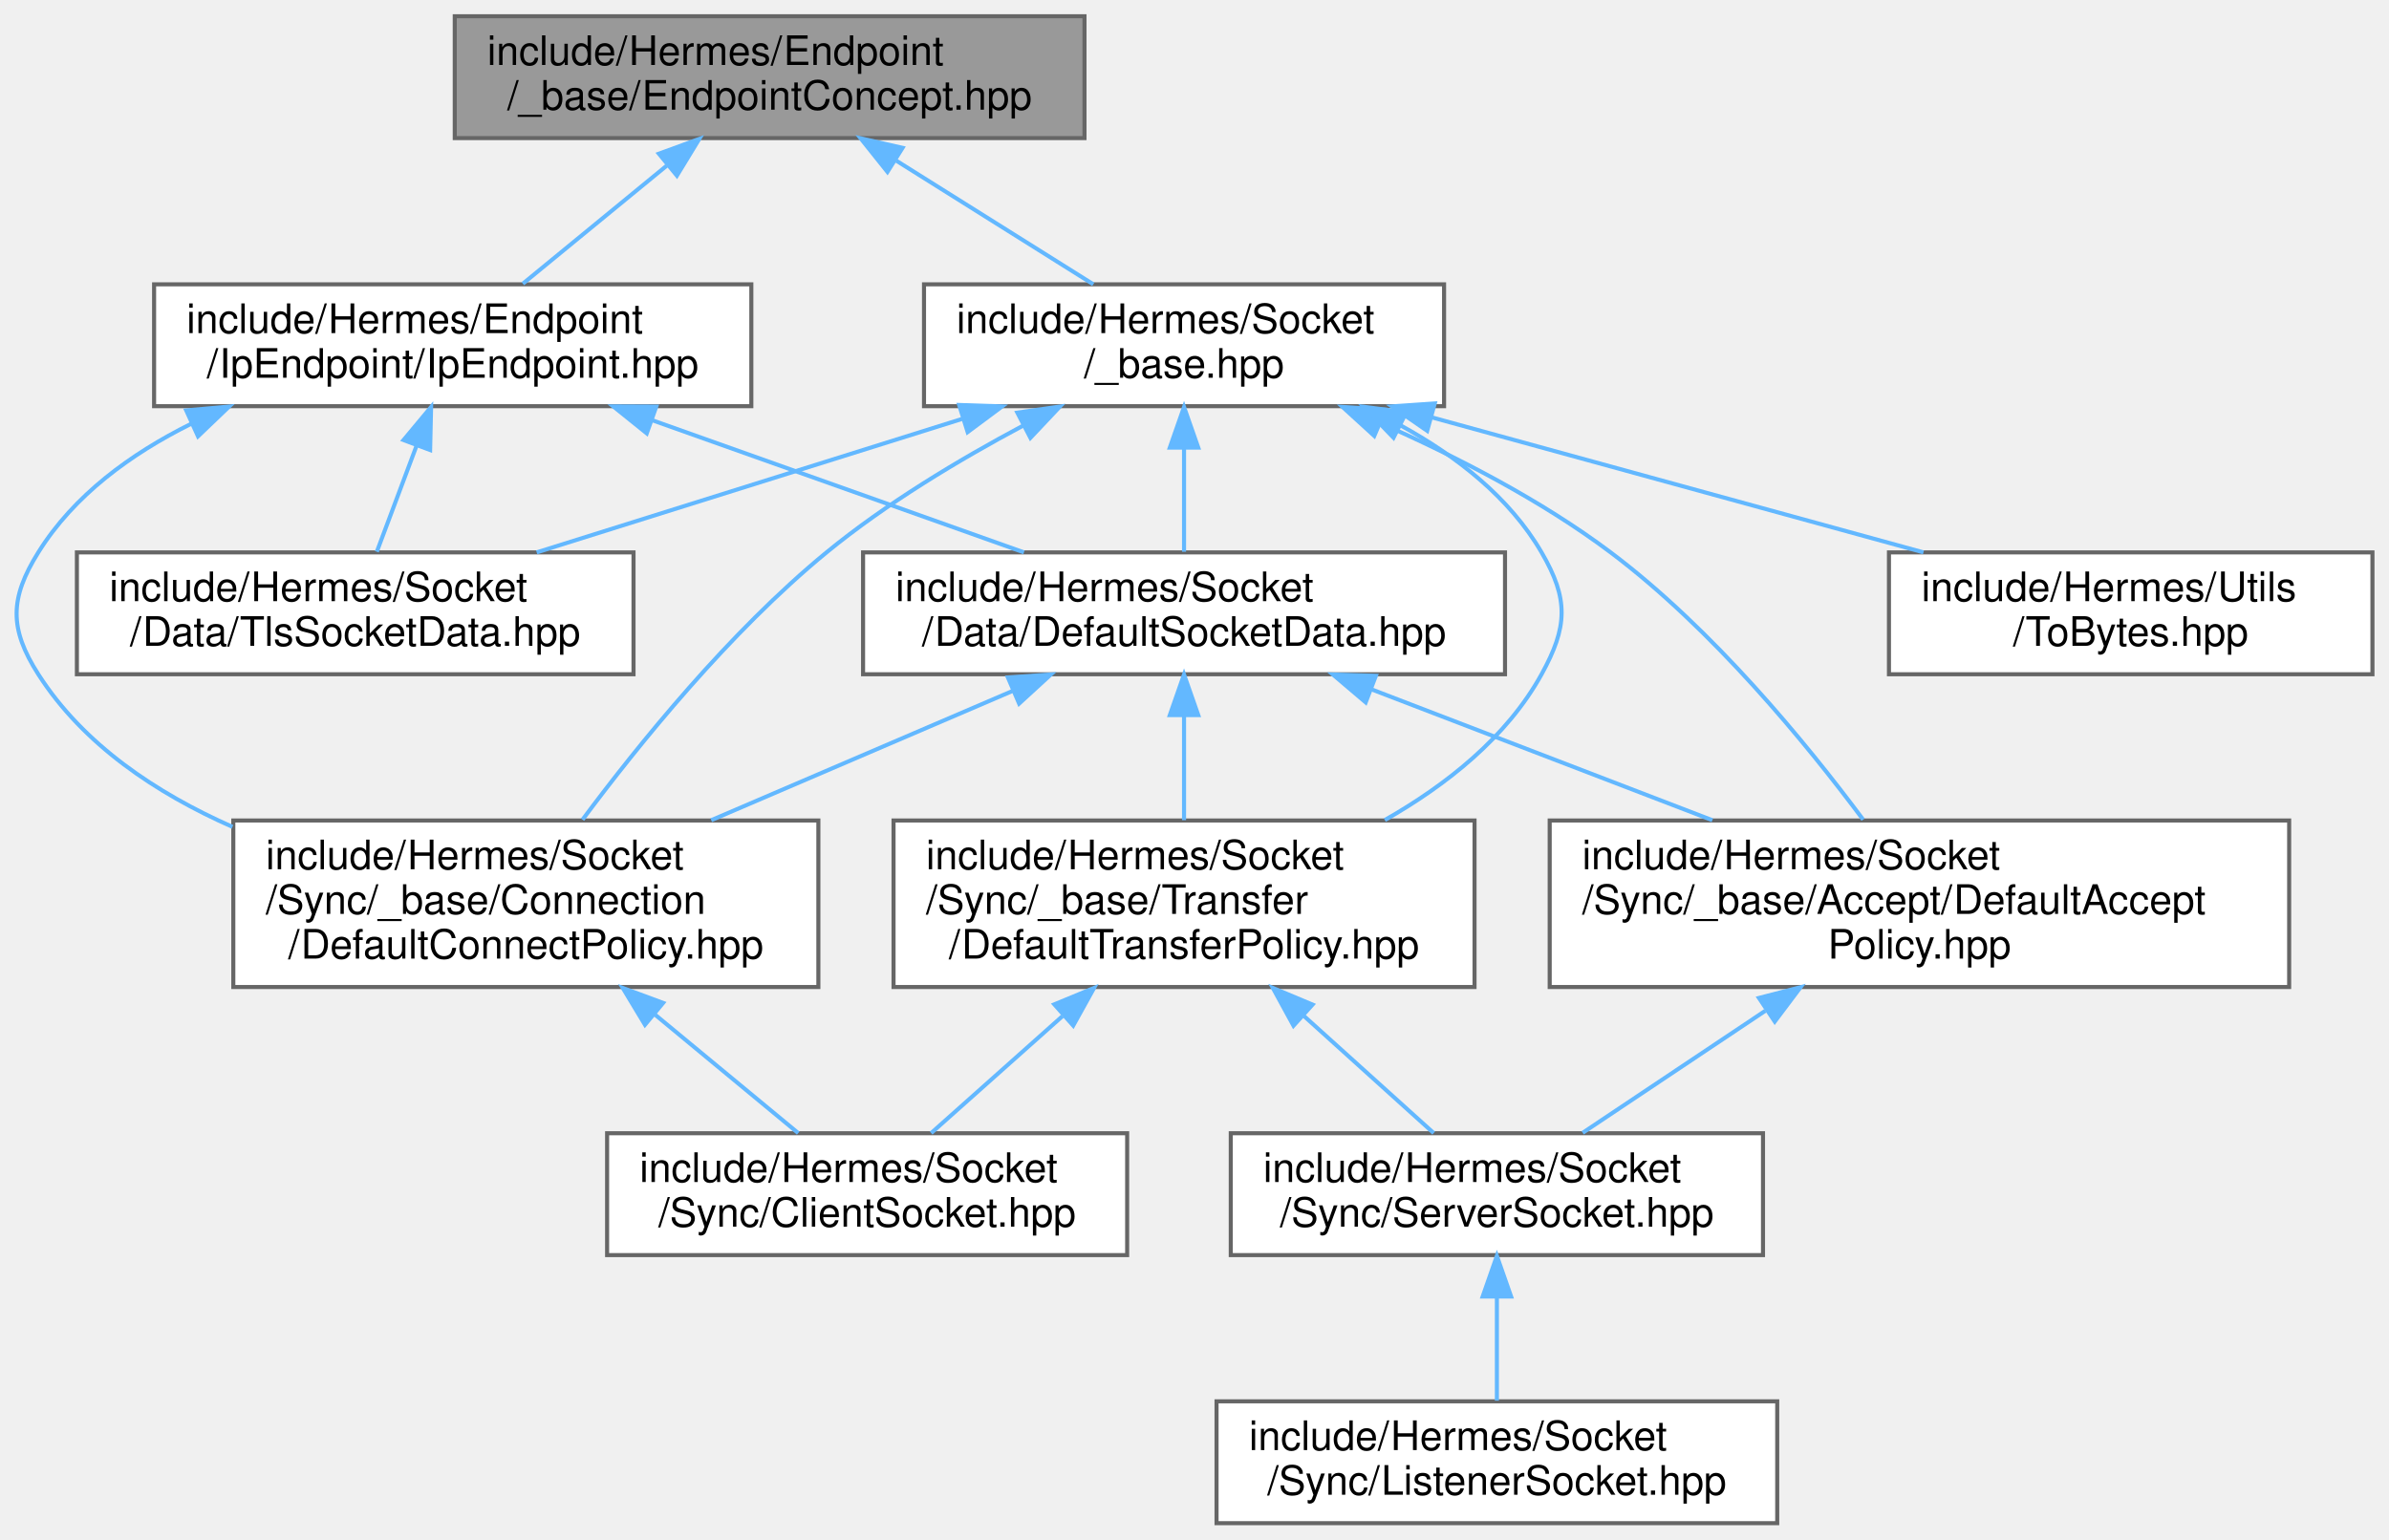
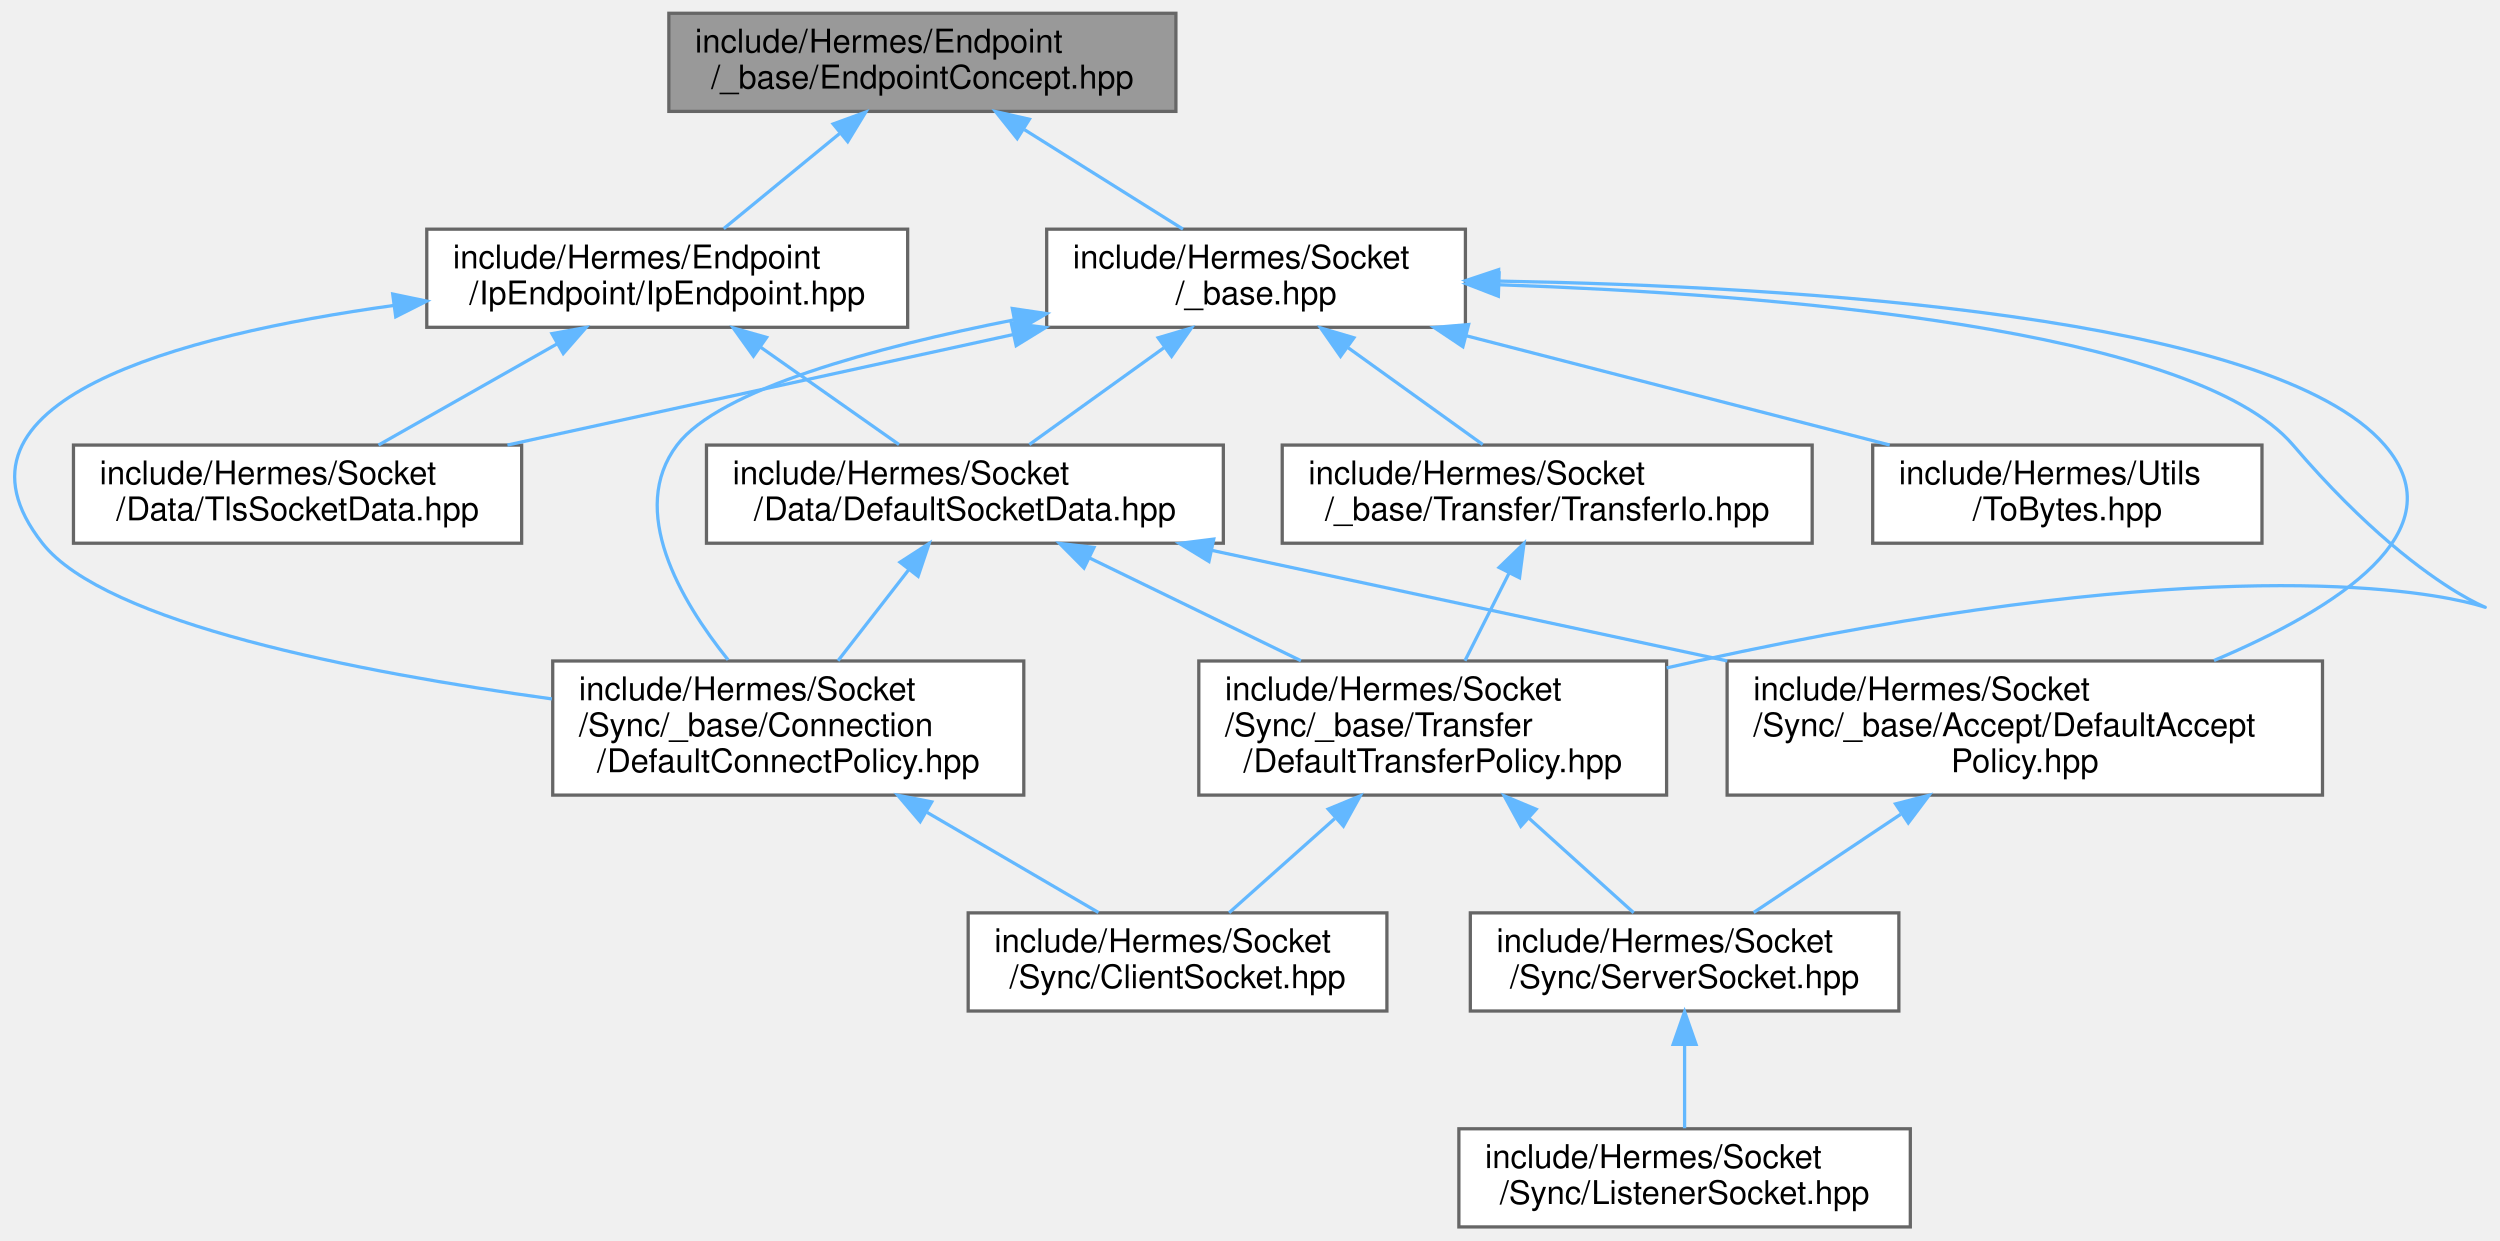
- <svg xmlns="http://www.w3.org/2000/svg" xmlns:xlink="http://www.w3.org/1999/xlink" width="588pt" height="379pt" viewBox="0.00 0.00 587.85 379.00">
+ <svg xmlns="http://www.w3.org/2000/svg" xmlns:xlink="http://www.w3.org/1999/xlink" width="764pt" height="379pt" viewBox="0.00 0.00 764.22 379.00">
  <g id="graph0" class="graph" transform="scale(1 1) rotate(0) translate(4 375)">
    <g id="Node000001" class="node">
      <g id="a_Node000001">
        <a xlink:title=" ">
-           <polygon fill="#999999" stroke="#666666" points="262.85,-371 107.85,-371 107.85,-341 262.85,-341 262.85,-371" />
-           <text text-anchor="start" x="115.85" y="-359" font-family="Helvetica,sans-Serif" font-size="10.00">include/Hermes/Endpoint</text>
-           <text text-anchor="middle" x="185.35" y="-348" font-family="Helvetica,sans-Serif" font-size="10.00">/_base/EndpointConcept.hpp</text>
+           <polygon fill="#999999" stroke="#666666" points="355.46,-371 200.46,-371 200.46,-341 355.46,-341 355.46,-371" />
+           <text text-anchor="start" x="208.46" y="-359" font-family="Helvetica,sans-Serif" font-size="10.00">include/Hermes/Endpoint</text>
+           <text text-anchor="middle" x="277.96" y="-348" font-family="Helvetica,sans-Serif" font-size="10.00">/_base/EndpointConcept.hpp</text>
        </a>
      </g>
    </g>
    <g id="Node000002" class="node">
      <g id="a_Node000002">
        <a xlink:href="_ip_endpoint_8hpp.html" target="_top" xlink:title=" ">
-           <polygon fill="white" stroke="#666666" points="180.85,-305 33.85,-305 33.85,-275 180.85,-275 180.85,-305" />
-           <text text-anchor="start" x="41.85" y="-293" font-family="Helvetica,sans-Serif" font-size="10.00">include/Hermes/Endpoint</text>
-           <text text-anchor="middle" x="107.35" y="-282" font-family="Helvetica,sans-Serif" font-size="10.00">/IpEndpoint/IpEndpoint.hpp</text>
+           <polygon fill="white" stroke="#666666" points="273.46,-305 126.46,-305 126.46,-275 273.46,-275 273.46,-305" />
+           <text text-anchor="start" x="134.46" y="-293" font-family="Helvetica,sans-Serif" font-size="10.00">include/Hermes/Endpoint</text>
+           <text text-anchor="middle" x="199.96" y="-282" font-family="Helvetica,sans-Serif" font-size="10.00">/IpEndpoint/IpEndpoint.hpp</text>
        </a>
      </g>
    </g>
    <g id="edge1_Node000001_Node000002" class="edge">
      <g id="a_edge1_Node000001_Node000002">
        <a xlink:title=" ">
-           <path fill="none" stroke="#63b8ff" d="M160.01,-334.2C148.43,-324.7 135.01,-313.69 124.62,-305.16" />
-           <polygon fill="#63b8ff" stroke="#63b8ff" points="158.09,-337.16 168.04,-340.8 162.53,-331.75 158.09,-337.16" />
+           <path fill="none" stroke="#63b8ff" d="M252.61,-334.2C241.03,-324.7 227.61,-313.69 217.22,-305.16" />
+           <polygon fill="#63b8ff" stroke="#63b8ff" points="250.69,-337.16 260.64,-340.8 255.13,-331.75 250.69,-337.16" />
        </a>
      </g>
    </g>
    <g id="Node000011" class="node">
      <g id="a_Node000011">
        <a xlink:href="__base_8hpp.html" target="_top" xlink:title=" ">
-           <polygon fill="white" stroke="#666666" points="351.35,-305 223.35,-305 223.35,-275 351.35,-275 351.35,-305" />
-           <text text-anchor="start" x="231.35" y="-293" font-family="Helvetica,sans-Serif" font-size="10.00">include/Hermes/Socket</text>
-           <text text-anchor="middle" x="287.35" y="-282" font-family="Helvetica,sans-Serif" font-size="10.00">/_base.hpp</text>
+           <polygon fill="white" stroke="#666666" points="443.96,-305 315.96,-305 315.96,-275 443.96,-275 443.96,-305" />
+           <text text-anchor="start" x="323.96" y="-293" font-family="Helvetica,sans-Serif" font-size="10.00">include/Hermes/Socket</text>
+           <text text-anchor="middle" x="379.96" y="-282" font-family="Helvetica,sans-Serif" font-size="10.00">/_base.hpp</text>
        </a>
      </g>
    </g>
    <g id="edge13_Node000001_Node000011" class="edge">
      <g id="a_edge13_Node000001_Node000011">
        <a xlink:title=" ">
-           <path fill="none" stroke="#63b8ff" d="M216.56,-335.42C232.22,-325.6 250.82,-313.93 265.02,-305.01" />
-           <polygon fill="#63b8ff" stroke="#63b8ff" points="214.35,-332.68 207.74,-340.95 218.07,-338.6 214.35,-332.68" />
+           <path fill="none" stroke="#63b8ff" d="M309.16,-335.42C324.82,-325.6 343.42,-313.93 357.62,-305.01" />
+           <polygon fill="#63b8ff" stroke="#63b8ff" points="306.95,-332.68 300.34,-340.95 310.67,-338.6 306.95,-332.68" />
        </a>
      </g>
    </g>
    <g id="Node000003" class="node">
      <g id="a_Node000003">
        <a xlink:href="_default_socket_data_8hpp.html" target="_top" xlink:title=" ">
-           <polygon fill="white" stroke="#666666" points="366.35,-239 208.35,-239 208.35,-209 366.35,-209 366.35,-239" />
-           <text text-anchor="start" x="216.35" y="-227" font-family="Helvetica,sans-Serif" font-size="10.00">include/Hermes/Socket</text>
-           <text text-anchor="middle" x="287.35" y="-216" font-family="Helvetica,sans-Serif" font-size="10.00">/Data/DefaultSocketData.hpp</text>
+           <polygon fill="white" stroke="#666666" points="369.96,-239 211.96,-239 211.96,-209 369.96,-209 369.96,-239" />
+           <text text-anchor="start" x="219.96" y="-227" font-family="Helvetica,sans-Serif" font-size="10.00">include/Hermes/Socket</text>
+           <text text-anchor="middle" x="290.96" y="-216" font-family="Helvetica,sans-Serif" font-size="10.00">/Data/DefaultSocketData.hpp</text>
        </a>
      </g>
    </g>
    <g id="edge2_Node000002_Node000003" class="edge">
      <g id="a_edge2_Node000002_Node000003">
        <a xlink:title=" ">
-           <path fill="none" stroke="#63b8ff" d="M156.32,-271.59C185.1,-261.36 221,-248.59 247.94,-239.01" />
-           <polygon fill="#63b8ff" stroke="#63b8ff" points="155.11,-268.31 146.86,-274.95 157.45,-274.9 155.11,-268.31" />
+           <path fill="none" stroke="#63b8ff" d="M228.35,-269.03C242.12,-259.34 258.34,-247.94 270.82,-239.16" />
+           <polygon fill="#63b8ff" stroke="#63b8ff" points="226.32,-266.18 220.15,-274.8 230.34,-271.91 226.32,-266.18" />
        </a>
      </g>
    </g>
    <g id="Node000007" class="node">
      <g id="a_Node000007">
        <a xlink:href="_default_connect_policy_8hpp.html" target="_top" xlink:title=" ">
-           <polygon fill="white" stroke="#666666" points="197.35,-173 53.35,-173 53.35,-132 197.35,-132 197.35,-173" />
-           <text text-anchor="start" x="61.35" y="-161" font-family="Helvetica,sans-Serif" font-size="10.00">include/Hermes/Socket</text>
-           <text text-anchor="start" x="61.35" y="-150" font-family="Helvetica,sans-Serif" font-size="10.00">/Sync/_base/Connection</text>
-           <text text-anchor="middle" x="125.35" y="-139" font-family="Helvetica,sans-Serif" font-size="10.00">/DefaultConnectPolicy.hpp</text>
+           <polygon fill="white" stroke="#666666" points="308.96,-173 164.96,-173 164.96,-132 308.96,-132 308.96,-173" />
+           <text text-anchor="start" x="172.96" y="-161" font-family="Helvetica,sans-Serif" font-size="10.00">include/Hermes/Socket</text>
+           <text text-anchor="start" x="172.96" y="-150" font-family="Helvetica,sans-Serif" font-size="10.00">/Sync/_base/Connection</text>
+           <text text-anchor="middle" x="236.96" y="-139" font-family="Helvetica,sans-Serif" font-size="10.00">/DefaultConnectPolicy.hpp</text>
        </a>
      </g>
    </g>
    <g id="edge12_Node000002_Node000007" class="edge">
      <g id="a_edge12_Node000002_Node000007">
        <a xlink:title=" ">
-           <path fill="none" stroke="#63b8ff" d="M42.99,-270.67C28.13,-263.29 14.12,-253.07 5.35,-239 -1.7,-227.69 -1.83,-220.23 5.35,-209 16.42,-191.69 34.41,-179.7 53.14,-171.43" />
-           <polygon fill="#63b8ff" stroke="#63b8ff" points="41.76,-273.96 52.32,-274.91 44.66,-267.58 41.76,-273.96" />
+           <path fill="none" stroke="#63b8ff" d="M116.36,-281.68C50.43,-272.54 -25.17,-252.42 8.96,-209 28.15,-184.57 105.38,-169.56 164.7,-161.4" />
+           <polygon fill="#63b8ff" stroke="#63b8ff" points="116.05,-285.17 126.43,-283.01 116.97,-278.23 116.05,-285.17" />
        </a>
      </g>
    </g>
    <g id="Node000010" class="node">
      <g id="a_Node000010">
        <a xlink:href="_tls_socket_data_8hpp.html" target="_top" xlink:title=" ">
-           <polygon fill="white" stroke="#666666" points="151.85,-239 14.85,-239 14.85,-209 151.85,-209 151.85,-239" />
-           <text text-anchor="start" x="22.85" y="-227" font-family="Helvetica,sans-Serif" font-size="10.00">include/Hermes/Socket</text>
-           <text text-anchor="middle" x="83.35" y="-216" font-family="Helvetica,sans-Serif" font-size="10.00">/Data/TlsSocketData.hpp</text>
+           <polygon fill="white" stroke="#666666" points="155.46,-239 18.46,-239 18.46,-209 155.46,-209 155.46,-239" />
+           <text text-anchor="start" x="26.46" y="-227" font-family="Helvetica,sans-Serif" font-size="10.00">include/Hermes/Socket</text>
+           <text text-anchor="middle" x="86.96" y="-216" font-family="Helvetica,sans-Serif" font-size="10.00">/Data/TlsSocketData.hpp</text>
        </a>
      </g>
    </g>
    <g id="edge11_Node000002_Node000010" class="edge">
      <g id="a_edge11_Node000002_Node000010">
        <a xlink:title=" ">
-           <path fill="none" stroke="#63b8ff" d="M98.5,-265.39C95.2,-256.59 91.55,-246.86 88.67,-239.16" />
-           <polygon fill="#63b8ff" stroke="#63b8ff" points="95.24,-266.66 102.03,-274.8 101.79,-264.2 95.24,-266.66" />
+           <path fill="none" stroke="#63b8ff" d="M166.35,-269.97C148.81,-260.03 127.73,-248.09 111.7,-239.01" />
+           <polygon fill="#63b8ff" stroke="#63b8ff" points="164.73,-273.07 175.16,-274.95 168.18,-266.98 164.73,-273.07" />
        </a>
      </g>
    </g>
    <g id="Node000004" class="node">
      <g id="a_Node000004">
        <a xlink:href="_default_accept_policy_8hpp.html" target="_top" xlink:title=" ">
-           <polygon fill="white" stroke="#666666" points="559.35,-173 377.35,-173 377.35,-132 559.35,-132 559.35,-173" />
-           <text text-anchor="start" x="385.35" y="-161" font-family="Helvetica,sans-Serif" font-size="10.00">include/Hermes/Socket</text>
-           <text text-anchor="start" x="385.35" y="-150" font-family="Helvetica,sans-Serif" font-size="10.00">/Sync/_base/Accept/DefaultAccept</text>
-           <text text-anchor="middle" x="468.35" y="-139" font-family="Helvetica,sans-Serif" font-size="10.00">Policy.hpp</text>
+           <polygon fill="white" stroke="#666666" points="705.96,-173 523.96,-173 523.96,-132 705.96,-132 705.96,-173" />
+           <text text-anchor="start" x="531.96" y="-161" font-family="Helvetica,sans-Serif" font-size="10.00">include/Hermes/Socket</text>
+           <text text-anchor="start" x="531.96" y="-150" font-family="Helvetica,sans-Serif" font-size="10.00">/Sync/_base/Accept/DefaultAccept</text>
+           <text text-anchor="middle" x="614.96" y="-139" font-family="Helvetica,sans-Serif" font-size="10.00">Policy.hpp</text>
        </a>
      </g>
    </g>
    <g id="edge3_Node000003_Node000004" class="edge">
      <g id="a_edge3_Node000003_Node000004">
        <a xlink:title=" ">
-           <path fill="none" stroke="#63b8ff" d="M333.47,-205.29C359.09,-195.46 391.02,-183.2 417.38,-173.07" />
-           <polygon fill="#63b8ff" stroke="#63b8ff" points="332.06,-202.08 323.98,-208.94 334.57,-208.62 332.06,-202.08" />
+           <path fill="none" stroke="#63b8ff" d="M366.35,-206.83C413.41,-196.73 474.28,-183.68 524.01,-173.01" />
+           <polygon fill="#63b8ff" stroke="#63b8ff" points="365.56,-203.42 356.52,-208.94 367.03,-210.26 365.56,-203.42" />
        </a>
      </g>
    </g>
    <g id="edge6_Node000003_Node000007" class="edge">
      <g id="a_edge6_Node000003_Node000007">
        <a xlink:title=" ">
-           <path fill="none" stroke="#63b8ff" d="M245.17,-204.9C222.4,-195.13 194.26,-183.06 170.98,-173.07" />
-           <polygon fill="#63b8ff" stroke="#63b8ff" points="244,-208.21 254.57,-208.94 246.76,-201.78 244,-208.21" />
+           <path fill="none" stroke="#63b8ff" d="M273.76,-200.86C266.82,-191.94 258.88,-181.72 252.16,-173.07" />
+           <polygon fill="#63b8ff" stroke="#63b8ff" points="271.13,-203.19 280.03,-208.94 276.66,-198.89 271.13,-203.19" />
        </a>
      </g>
    </g>
    <g id="Node000009" class="node">
      <g id="a_Node000009">
        <a xlink:href="_default_transfer_policy_8hpp.html" target="_top" xlink:title=" ">
-           <polygon fill="white" stroke="#666666" points="358.85,-173 215.85,-173 215.85,-132 358.85,-132 358.85,-173" />
-           <text text-anchor="start" x="223.85" y="-161" font-family="Helvetica,sans-Serif" font-size="10.00">include/Hermes/Socket</text>
-           <text text-anchor="start" x="223.85" y="-150" font-family="Helvetica,sans-Serif" font-size="10.00">/Sync/_base/Transfer</text>
-           <text text-anchor="middle" x="287.35" y="-139" font-family="Helvetica,sans-Serif" font-size="10.00">/DefaultTransferPolicy.hpp</text>
+           <polygon fill="white" stroke="#666666" points="505.46,-173 362.46,-173 362.46,-132 505.46,-132 505.46,-173" />
+           <text text-anchor="start" x="370.46" y="-161" font-family="Helvetica,sans-Serif" font-size="10.00">include/Hermes/Socket</text>
+           <text text-anchor="start" x="370.46" y="-150" font-family="Helvetica,sans-Serif" font-size="10.00">/Sync/_base/Transfer</text>
+           <text text-anchor="middle" x="433.96" y="-139" font-family="Helvetica,sans-Serif" font-size="10.00">/DefaultTransferPolicy.hpp</text>
        </a>
      </g>
    </g>
    <g id="edge8_Node000003_Node000009" class="edge">
      <g id="a_edge8_Node000003_Node000009">
        <a xlink:title=" ">
-           <path fill="none" stroke="#63b8ff" d="M287.35,-198.91C287.35,-190.47 287.35,-181.1 287.35,-173.07" />
-           <polygon fill="#63b8ff" stroke="#63b8ff" points="283.85,-198.94 287.35,-208.94 290.85,-198.94 283.85,-198.94" />
+           <path fill="none" stroke="#63b8ff" d="M329,-204.51C348.96,-194.81 373.41,-182.93 393.68,-173.07" />
+           <polygon fill="#63b8ff" stroke="#63b8ff" points="327.36,-201.42 319.89,-208.94 330.42,-207.71 327.36,-201.42" />
        </a>
      </g>
    </g>
    <g id="Node000005" class="node">
      <g id="a_Node000005">
        <a xlink:href="_server_socket_8hpp.html" target="_top" xlink:title=" ">
-           <polygon fill="white" stroke="#666666" points="429.85,-96 298.85,-96 298.85,-66 429.85,-66 429.85,-96" />
-           <text text-anchor="start" x="306.85" y="-84" font-family="Helvetica,sans-Serif" font-size="10.00">include/Hermes/Socket</text>
-           <text text-anchor="middle" x="364.35" y="-73" font-family="Helvetica,sans-Serif" font-size="10.00">/Sync/ServerSocket.hpp</text>
+           <polygon fill="white" stroke="#666666" points="576.46,-96 445.46,-96 445.46,-66 576.46,-66 576.46,-96" />
+           <text text-anchor="start" x="453.46" y="-84" font-family="Helvetica,sans-Serif" font-size="10.00">include/Hermes/Socket</text>
+           <text text-anchor="middle" x="510.96" y="-73" font-family="Helvetica,sans-Serif" font-size="10.00">/Sync/ServerSocket.hpp</text>
        </a>
      </g>
    </g>
    <g id="edge4_Node000004_Node000005" class="edge">
      <g id="a_edge4_Node000004_Node000005">
        <a xlink:title=" ">
-           <path fill="none" stroke="#63b8ff" d="M430.42,-126.15C415.26,-116.02 398.38,-104.74 385.47,-96.11" />
-           <polygon fill="#63b8ff" stroke="#63b8ff" points="428.85,-129.31 439.11,-131.96 432.74,-123.49 428.85,-129.31" />
+           <path fill="none" stroke="#63b8ff" d="M577.02,-126.15C561.86,-116.02 544.98,-104.74 532.07,-96.11" />
+           <polygon fill="#63b8ff" stroke="#63b8ff" points="575.45,-129.31 585.71,-131.96 579.34,-123.49 575.45,-129.31" />
        </a>
      </g>
    </g>
    <g id="Node000006" class="node">
      <g id="a_Node000006">
        <a xlink:href="_listener_socket_8hpp.html" target="_top" xlink:title=" ">
-           <polygon fill="white" stroke="#666666" points="433.35,-30 295.35,-30 295.35,0 433.35,0 433.35,-30" />
-           <text text-anchor="start" x="303.35" y="-18" font-family="Helvetica,sans-Serif" font-size="10.00">include/Hermes/Socket</text>
-           <text text-anchor="middle" x="364.35" y="-7" font-family="Helvetica,sans-Serif" font-size="10.00">/Sync/ListenerSocket.hpp</text>
+           <polygon fill="white" stroke="#666666" points="579.96,-30 441.96,-30 441.96,0 579.96,0 579.96,-30" />
+           <text text-anchor="start" x="449.96" y="-18" font-family="Helvetica,sans-Serif" font-size="10.00">include/Hermes/Socket</text>
+           <text text-anchor="middle" x="510.96" y="-7" font-family="Helvetica,sans-Serif" font-size="10.00">/Sync/ListenerSocket.hpp</text>
        </a>
      </g>
    </g>
    <g id="edge5_Node000005_Node000006" class="edge">
      <g id="a_edge5_Node000005_Node000006">
        <a xlink:title=" ">
-           <path fill="none" stroke="#63b8ff" d="M364.35,-55.54C364.35,-46.96 364.35,-37.61 364.35,-30.16" />
-           <polygon fill="#63b8ff" stroke="#63b8ff" points="360.85,-55.8 364.35,-65.8 367.85,-55.8 360.85,-55.8" />
+           <path fill="none" stroke="#63b8ff" d="M510.96,-55.54C510.96,-46.96 510.96,-37.61 510.96,-30.16" />
+           <polygon fill="#63b8ff" stroke="#63b8ff" points="507.46,-55.8 510.96,-65.8 514.46,-55.8 507.46,-55.8" />
        </a>
      </g>
    </g>
    <g id="Node000008" class="node">
      <g id="a_Node000008">
        <a xlink:href="_client_socket_8hpp.html" target="_top" xlink:title=" ">
-           <polygon fill="white" stroke="#666666" points="273.35,-96 145.35,-96 145.35,-66 273.35,-66 273.35,-96" />
-           <text text-anchor="start" x="153.35" y="-84" font-family="Helvetica,sans-Serif" font-size="10.00">include/Hermes/Socket</text>
-           <text text-anchor="middle" x="209.35" y="-73" font-family="Helvetica,sans-Serif" font-size="10.00">/Sync/ClientSocket.hpp</text>
+           <polygon fill="white" stroke="#666666" points="419.96,-96 291.96,-96 291.96,-66 419.96,-66 419.96,-96" />
+           <text text-anchor="start" x="299.96" y="-84" font-family="Helvetica,sans-Serif" font-size="10.00">include/Hermes/Socket</text>
+           <text text-anchor="middle" x="355.96" y="-73" font-family="Helvetica,sans-Serif" font-size="10.00">/Sync/ClientSocket.hpp</text>
        </a>
      </g>
    </g>
    <g id="edge7_Node000007_Node000008" class="edge">
      <g id="a_edge7_Node000007_Node000008">
        <a xlink:title=" ">
-           <path fill="none" stroke="#63b8ff" d="M157.24,-125.12C169.19,-115.23 182.3,-104.38 192.39,-96.04" />
-           <polygon fill="#63b8ff" stroke="#63b8ff" points="154.67,-122.7 149.2,-131.77 159.14,-128.09 154.67,-122.7" />
+           <path fill="none" stroke="#63b8ff" d="M279.39,-126.72C296.98,-116.44 316.75,-104.9 331.79,-96.11" />
+           <polygon fill="#63b8ff" stroke="#63b8ff" points="277.29,-123.89 270.42,-131.96 280.82,-129.93 277.29,-123.89" />
        </a>
      </g>
    </g>
    <g id="edge10_Node000009_Node000005" class="edge">
      <g id="a_edge10_Node000009_Node000005">
        <a xlink:title=" ">
-           <path fill="none" stroke="#63b8ff" d="M316.9,-124.83C327.77,-115.02 339.65,-104.3 348.8,-96.04" />
-           <polygon fill="#63b8ff" stroke="#63b8ff" points="314.29,-122.47 309.21,-131.77 318.98,-127.67 314.29,-122.47" />
+           <path fill="none" stroke="#63b8ff" d="M463.5,-124.83C474.37,-115.02 486.25,-104.3 495.4,-96.04" />
+           <polygon fill="#63b8ff" stroke="#63b8ff" points="460.89,-122.47 455.81,-131.77 465.58,-127.67 460.89,-122.47" />
        </a>
      </g>
    </g>
    <g id="edge9_Node000009_Node000008" class="edge">
      <g id="a_edge9_Node000009_Node000008">
        <a xlink:title=" ">
-           <path fill="none" stroke="#63b8ff" d="M257.43,-124.83C246.42,-115.02 234.38,-104.3 225.11,-96.04" />
-           <polygon fill="#63b8ff" stroke="#63b8ff" points="255.42,-127.73 265.21,-131.77 260.07,-122.5 255.42,-127.73" />
+           <path fill="none" stroke="#63b8ff" d="M404.03,-124.83C393.02,-115.02 380.98,-104.3 371.71,-96.04" />
+           <polygon fill="#63b8ff" stroke="#63b8ff" points="402.02,-127.73 411.81,-131.77 406.67,-122.5 402.02,-127.73" />
        </a>
      </g>
    </g>
    <g id="edge14_Node000011_Node000003" class="edge">
      <g id="a_edge14_Node000011_Node000003">
        <a xlink:title=" ">
-           <path fill="none" stroke="#63b8ff" d="M287.35,-264.54C287.35,-255.96 287.35,-246.61 287.35,-239.16" />
-           <polygon fill="#63b8ff" stroke="#63b8ff" points="283.85,-264.8 287.35,-274.8 290.85,-264.8 283.85,-264.8" />
+           <path fill="none" stroke="#63b8ff" d="M351.8,-268.75C338.41,-259.13 322.74,-247.86 310.65,-239.16" />
+           <polygon fill="#63b8ff" stroke="#63b8ff" points="350.04,-271.8 360.2,-274.8 354.13,-266.12 350.04,-271.8" />
        </a>
      </g>
    </g>
    <g id="edge16_Node000011_Node000004" class="edge">
      <g id="a_edge16_Node000011_Node000004">
        <a xlink:title=" ">
-           <path fill="none" stroke="#63b8ff" d="M335.59,-270.88C354.27,-262.65 375.23,-251.86 392.35,-239 417.44,-220.15 440.51,-192 454.5,-173.21" />
-           <polygon fill="#63b8ff" stroke="#63b8ff" points="334.17,-267.68 326.35,-274.82 336.92,-274.11 334.17,-267.68" />
+           <path fill="none" stroke="#63b8ff" d="M454.31,-289.13C545.05,-287.51 690.68,-278.6 724.96,-239 747.75,-212.66 710.1,-188.9 672.79,-173.15" />
+           <polygon fill="#63b8ff" stroke="#63b8ff" points="454.01,-285.63 444.07,-289.28 454.12,-292.63 454.01,-285.63" />
        </a>
      </g>
    </g>
    <g id="edge17_Node000011_Node000007" class="edge">
      <g id="a_edge17_Node000011_Node000007">
        <a xlink:title=" ">
-           <path fill="none" stroke="#63b8ff" d="M247.76,-270.22C231.93,-261.78 214,-251.02 199.35,-239 175.53,-219.45 153.09,-191.72 139.3,-173.2" />
-           <polygon fill="#63b8ff" stroke="#63b8ff" points="246.32,-273.41 256.81,-274.91 249.54,-267.2 246.32,-273.41" />
+           <path fill="none" stroke="#63b8ff" d="M306.08,-277.3C263.46,-268.88 215.82,-256.01 202.96,-239 187.92,-219.13 203.83,-191.73 218.56,-173.35" />
+           <polygon fill="#63b8ff" stroke="#63b8ff" points="305.45,-280.75 315.93,-279.19 306.77,-273.87 305.45,-280.75" />
        </a>
      </g>
    </g>
    <g id="edge18_Node000011_Node000009" class="edge">
      <g id="a_edge18_Node000011_Node000009">
        <a xlink:title=" ">
-           <path fill="none" stroke="#63b8ff" d="M340.61,-270.29C354.33,-262.77 367.45,-252.58 375.35,-239 382.06,-227.48 381.79,-220.68 375.35,-209 366.8,-193.5 351.91,-181.73 336.77,-173.11" />
-           <polygon fill="#63b8ff" stroke="#63b8ff" points="338.91,-267.23 331.55,-274.85 342.06,-273.48 338.91,-267.23" />
+           <path fill="none" stroke="#63b8ff" d="M454.38,-288C538.09,-285.11 666.38,-274.78 696.96,-239 785.74,-135.12 808.25,-237.28 514.96,-173 511.85,-172.32 508.67,-171.61 505.47,-170.89" />
+           <polygon fill="#63b8ff" stroke="#63b8ff" points="454.03,-284.51 444.15,-288.32 454.25,-291.5 454.03,-284.51" />
        </a>
      </g>
    </g>
    <g id="edge15_Node000011_Node000010" class="edge">
      <g id="a_edge15_Node000011_Node000010">
        <a xlink:title=" ">
-           <path fill="none" stroke="#63b8ff" d="M232.71,-271.86C199.95,-261.58 158.82,-248.68 128.02,-239.01" />
-           <polygon fill="#63b8ff" stroke="#63b8ff" points="232,-275.3 242.59,-274.95 234.09,-268.62 232,-275.3" />
+           <path fill="none" stroke="#63b8ff" d="M305.69,-272.78C258,-262.36 196.68,-248.97 151.11,-239.01" />
+           <polygon fill="#63b8ff" stroke="#63b8ff" points="305.14,-276.24 315.65,-274.95 306.63,-269.4 305.14,-276.24" />
        </a>
      </g>
    </g>
    <g id="Node000012" class="node">
      <g id="a_Node000012">
-         <a xlink:href="_to_bytes_8hpp.html" target="_top" xlink:title=" ">
-           <polygon fill="white" stroke="#666666" points="579.85,-239 460.85,-239 460.85,-209 579.85,-209 579.85,-239" />
-           <text text-anchor="start" x="468.85" y="-227" font-family="Helvetica,sans-Serif" font-size="10.00">include/Hermes/Utils</text>
-           <text text-anchor="middle" x="520.35" y="-216" font-family="Helvetica,sans-Serif" font-size="10.00">/ToBytes.hpp</text>
+         <a xlink:href="_transfer_io_8hpp.html" target="_top" xlink:title=" ">
+           <polygon fill="white" stroke="#666666" points="549.96,-239 387.96,-239 387.96,-209 549.96,-209 549.96,-239" />
+           <text text-anchor="start" x="395.96" y="-227" font-family="Helvetica,sans-Serif" font-size="10.00">include/Hermes/Socket</text>
+           <text text-anchor="middle" x="468.96" y="-216" font-family="Helvetica,sans-Serif" font-size="10.00">/_base/Transfer/TransferIo.hpp</text>
        </a>
      </g>
    </g>
    <g id="edge19_Node000011_Node000012" class="edge">
      <g id="a_edge19_Node000011_Node000012">
        <a xlink:title=" ">
-           <path fill="none" stroke="#63b8ff" d="M348.32,-272.25C385.96,-261.91 433.71,-248.8 469.34,-239.01" />
-           <polygon fill="#63b8ff" stroke="#63b8ff" points="347.2,-268.93 338.49,-274.95 349.06,-275.68 347.2,-268.93" />
+           <path fill="none" stroke="#63b8ff" d="M408.11,-268.75C421.5,-259.13 437.17,-247.86 449.26,-239.16" />
+           <polygon fill="#63b8ff" stroke="#63b8ff" points="405.78,-266.12 399.71,-274.8 409.87,-271.8 405.78,-266.12" />
+         </a>
+       </g>
+     </g>
+     <g id="Node000013" class="node">
+       <g id="a_Node000013">
+         <a xlink:href="_to_bytes_8hpp.html" target="_top" xlink:title=" ">
+           <polygon fill="white" stroke="#666666" points="687.46,-239 568.46,-239 568.46,-209 687.46,-209 687.46,-239" />
+           <text text-anchor="start" x="576.46" y="-227" font-family="Helvetica,sans-Serif" font-size="10.00">include/Hermes/Utils</text>
+           <text text-anchor="middle" x="627.96" y="-216" font-family="Helvetica,sans-Serif" font-size="10.00">/ToBytes.hpp</text>
+         </a>
+       </g>
+     </g>
+     <g id="edge21_Node000011_Node000013" class="edge">
+       <g id="a_edge21_Node000011_Node000013">
+         <a xlink:title=" ">
+           <path fill="none" stroke="#63b8ff" d="M444.08,-272.45C484.26,-262.08 535.49,-248.86 573.66,-239.01" />
+           <polygon fill="#63b8ff" stroke="#63b8ff" points="443.19,-269.07 434.38,-274.95 444.94,-275.85 443.19,-269.07" />
+         </a>
+       </g>
+     </g>
+     <g id="edge20_Node000012_Node000009" class="edge">
+       <g id="a_edge20_Node000012_Node000009">
+         <a xlink:title=" ">
+           <path fill="none" stroke="#63b8ff" d="M457.25,-199.75C452.89,-191.1 447.99,-181.37 443.81,-173.07" />
+           <polygon fill="#63b8ff" stroke="#63b8ff" points="454.25,-201.58 461.87,-208.94 460.5,-198.43 454.25,-201.58" />
        </a>
      </g>
    </g>
  </g>
</svg>
